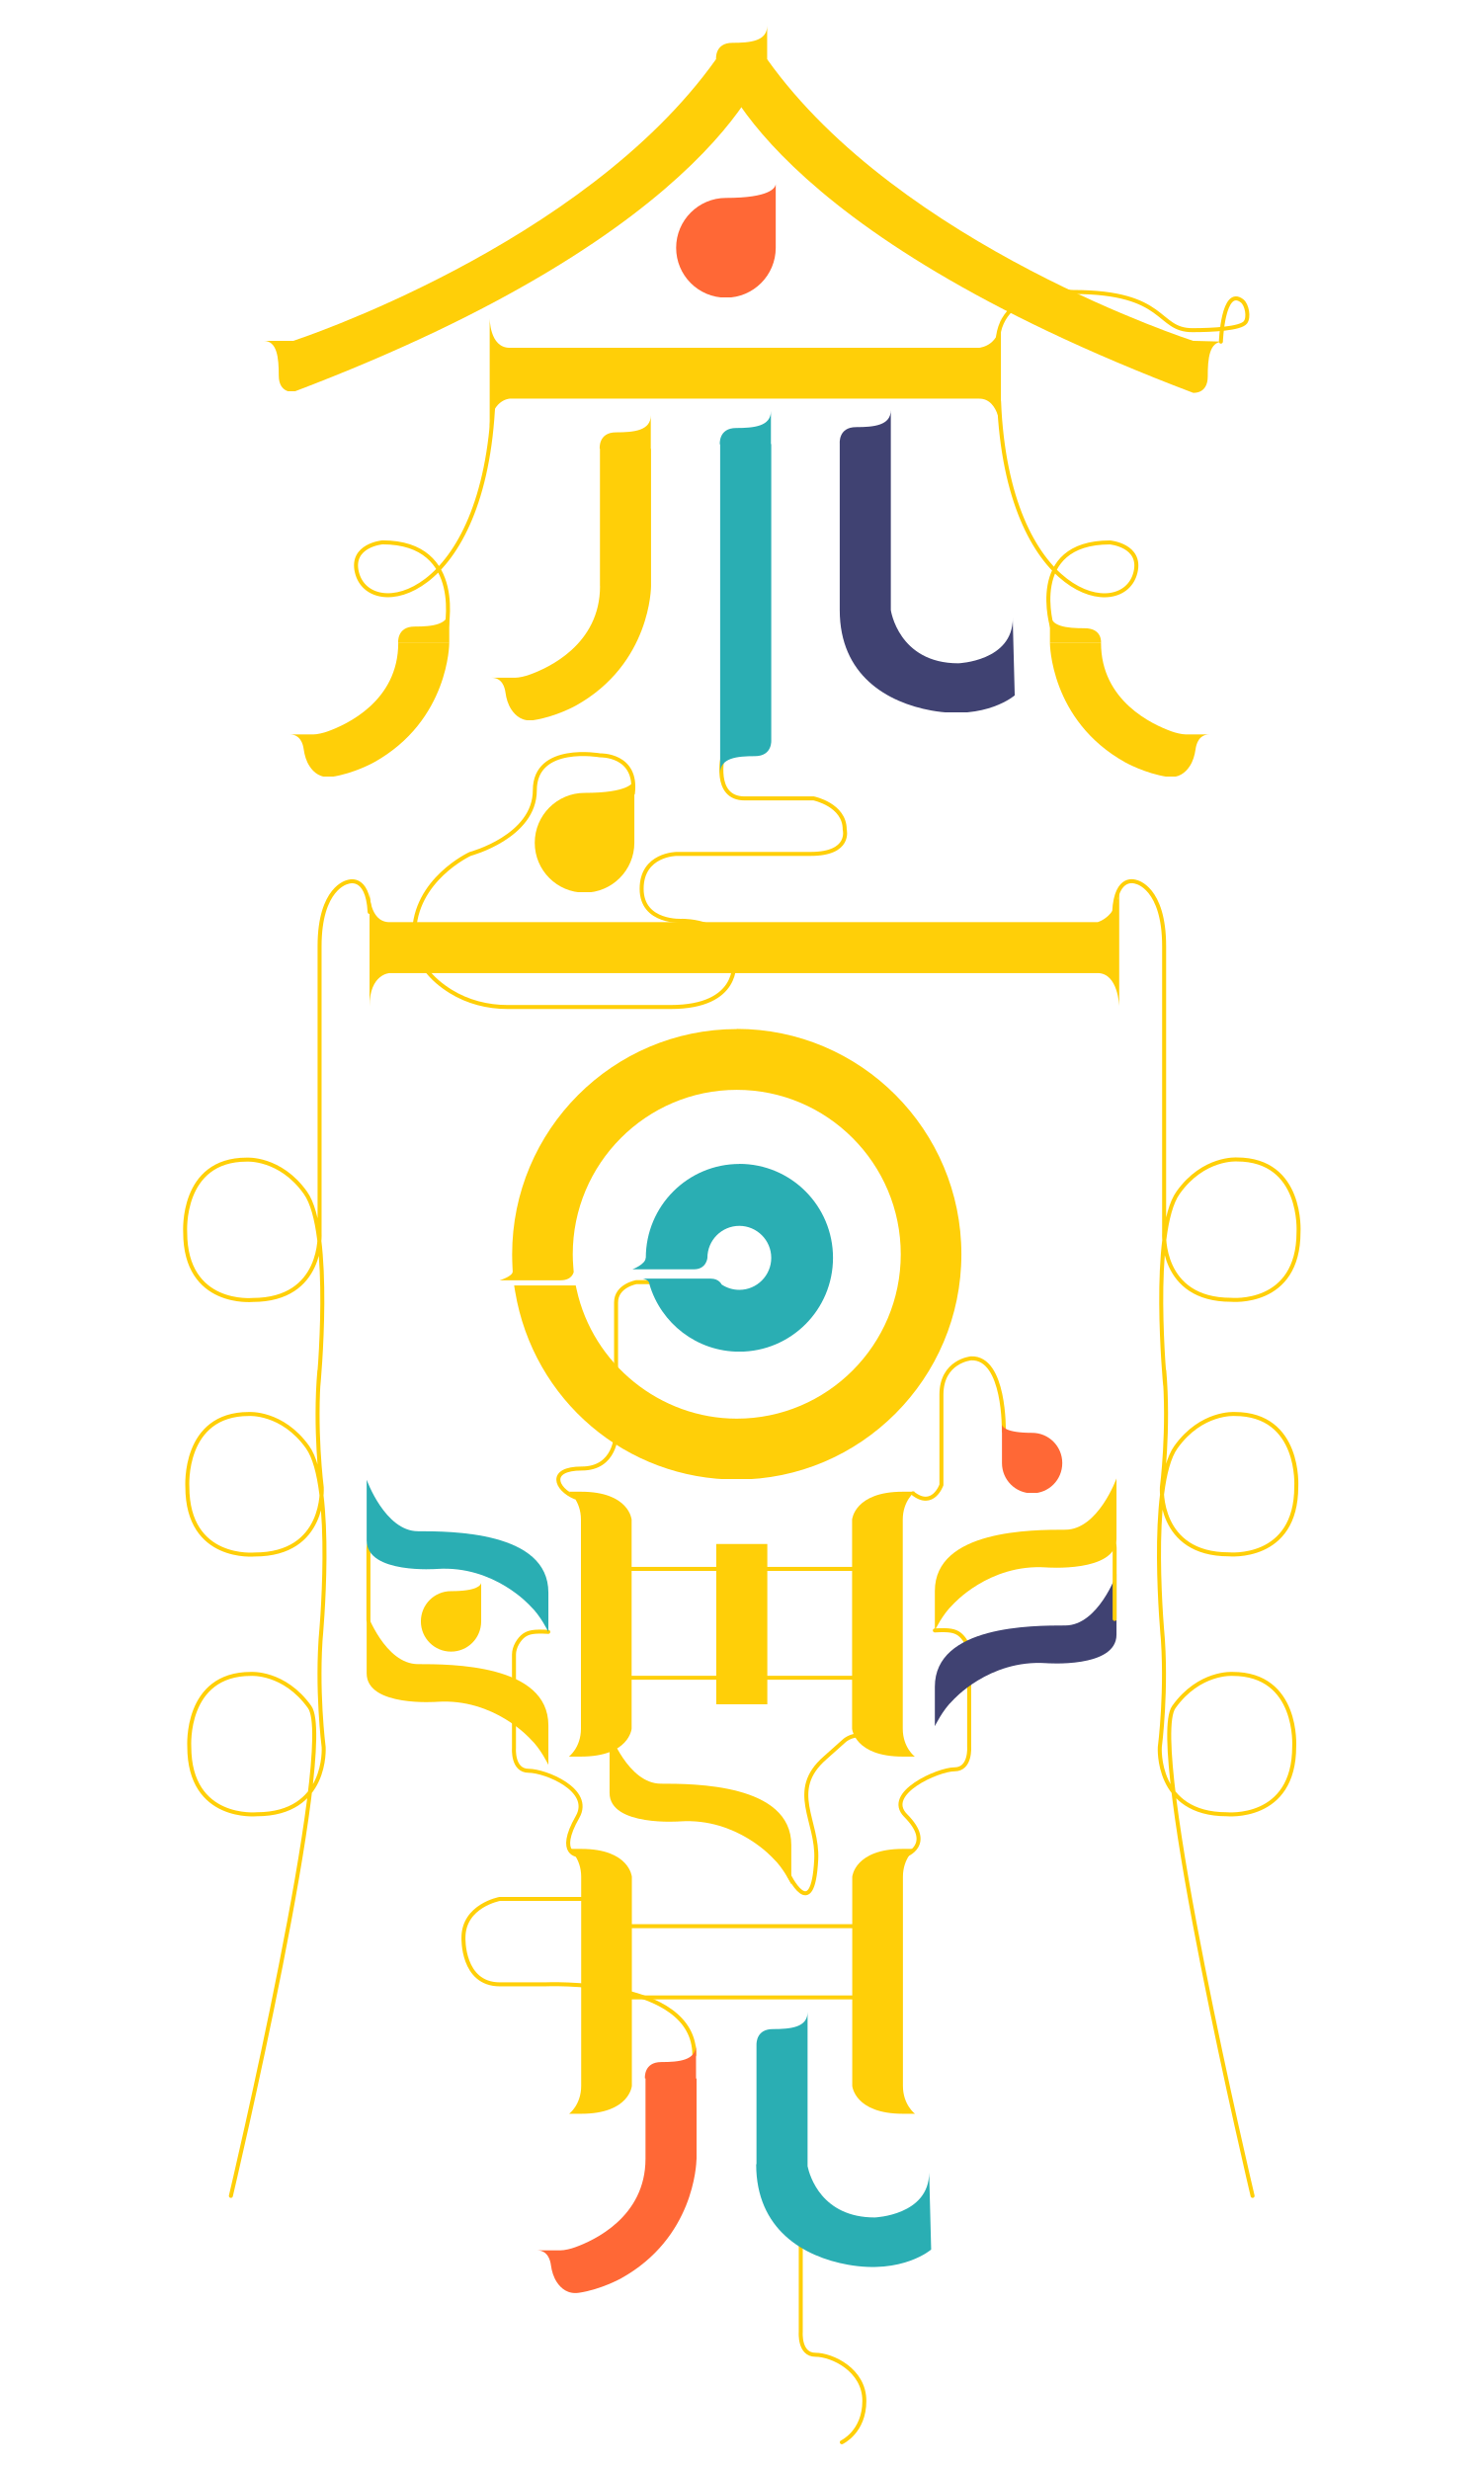
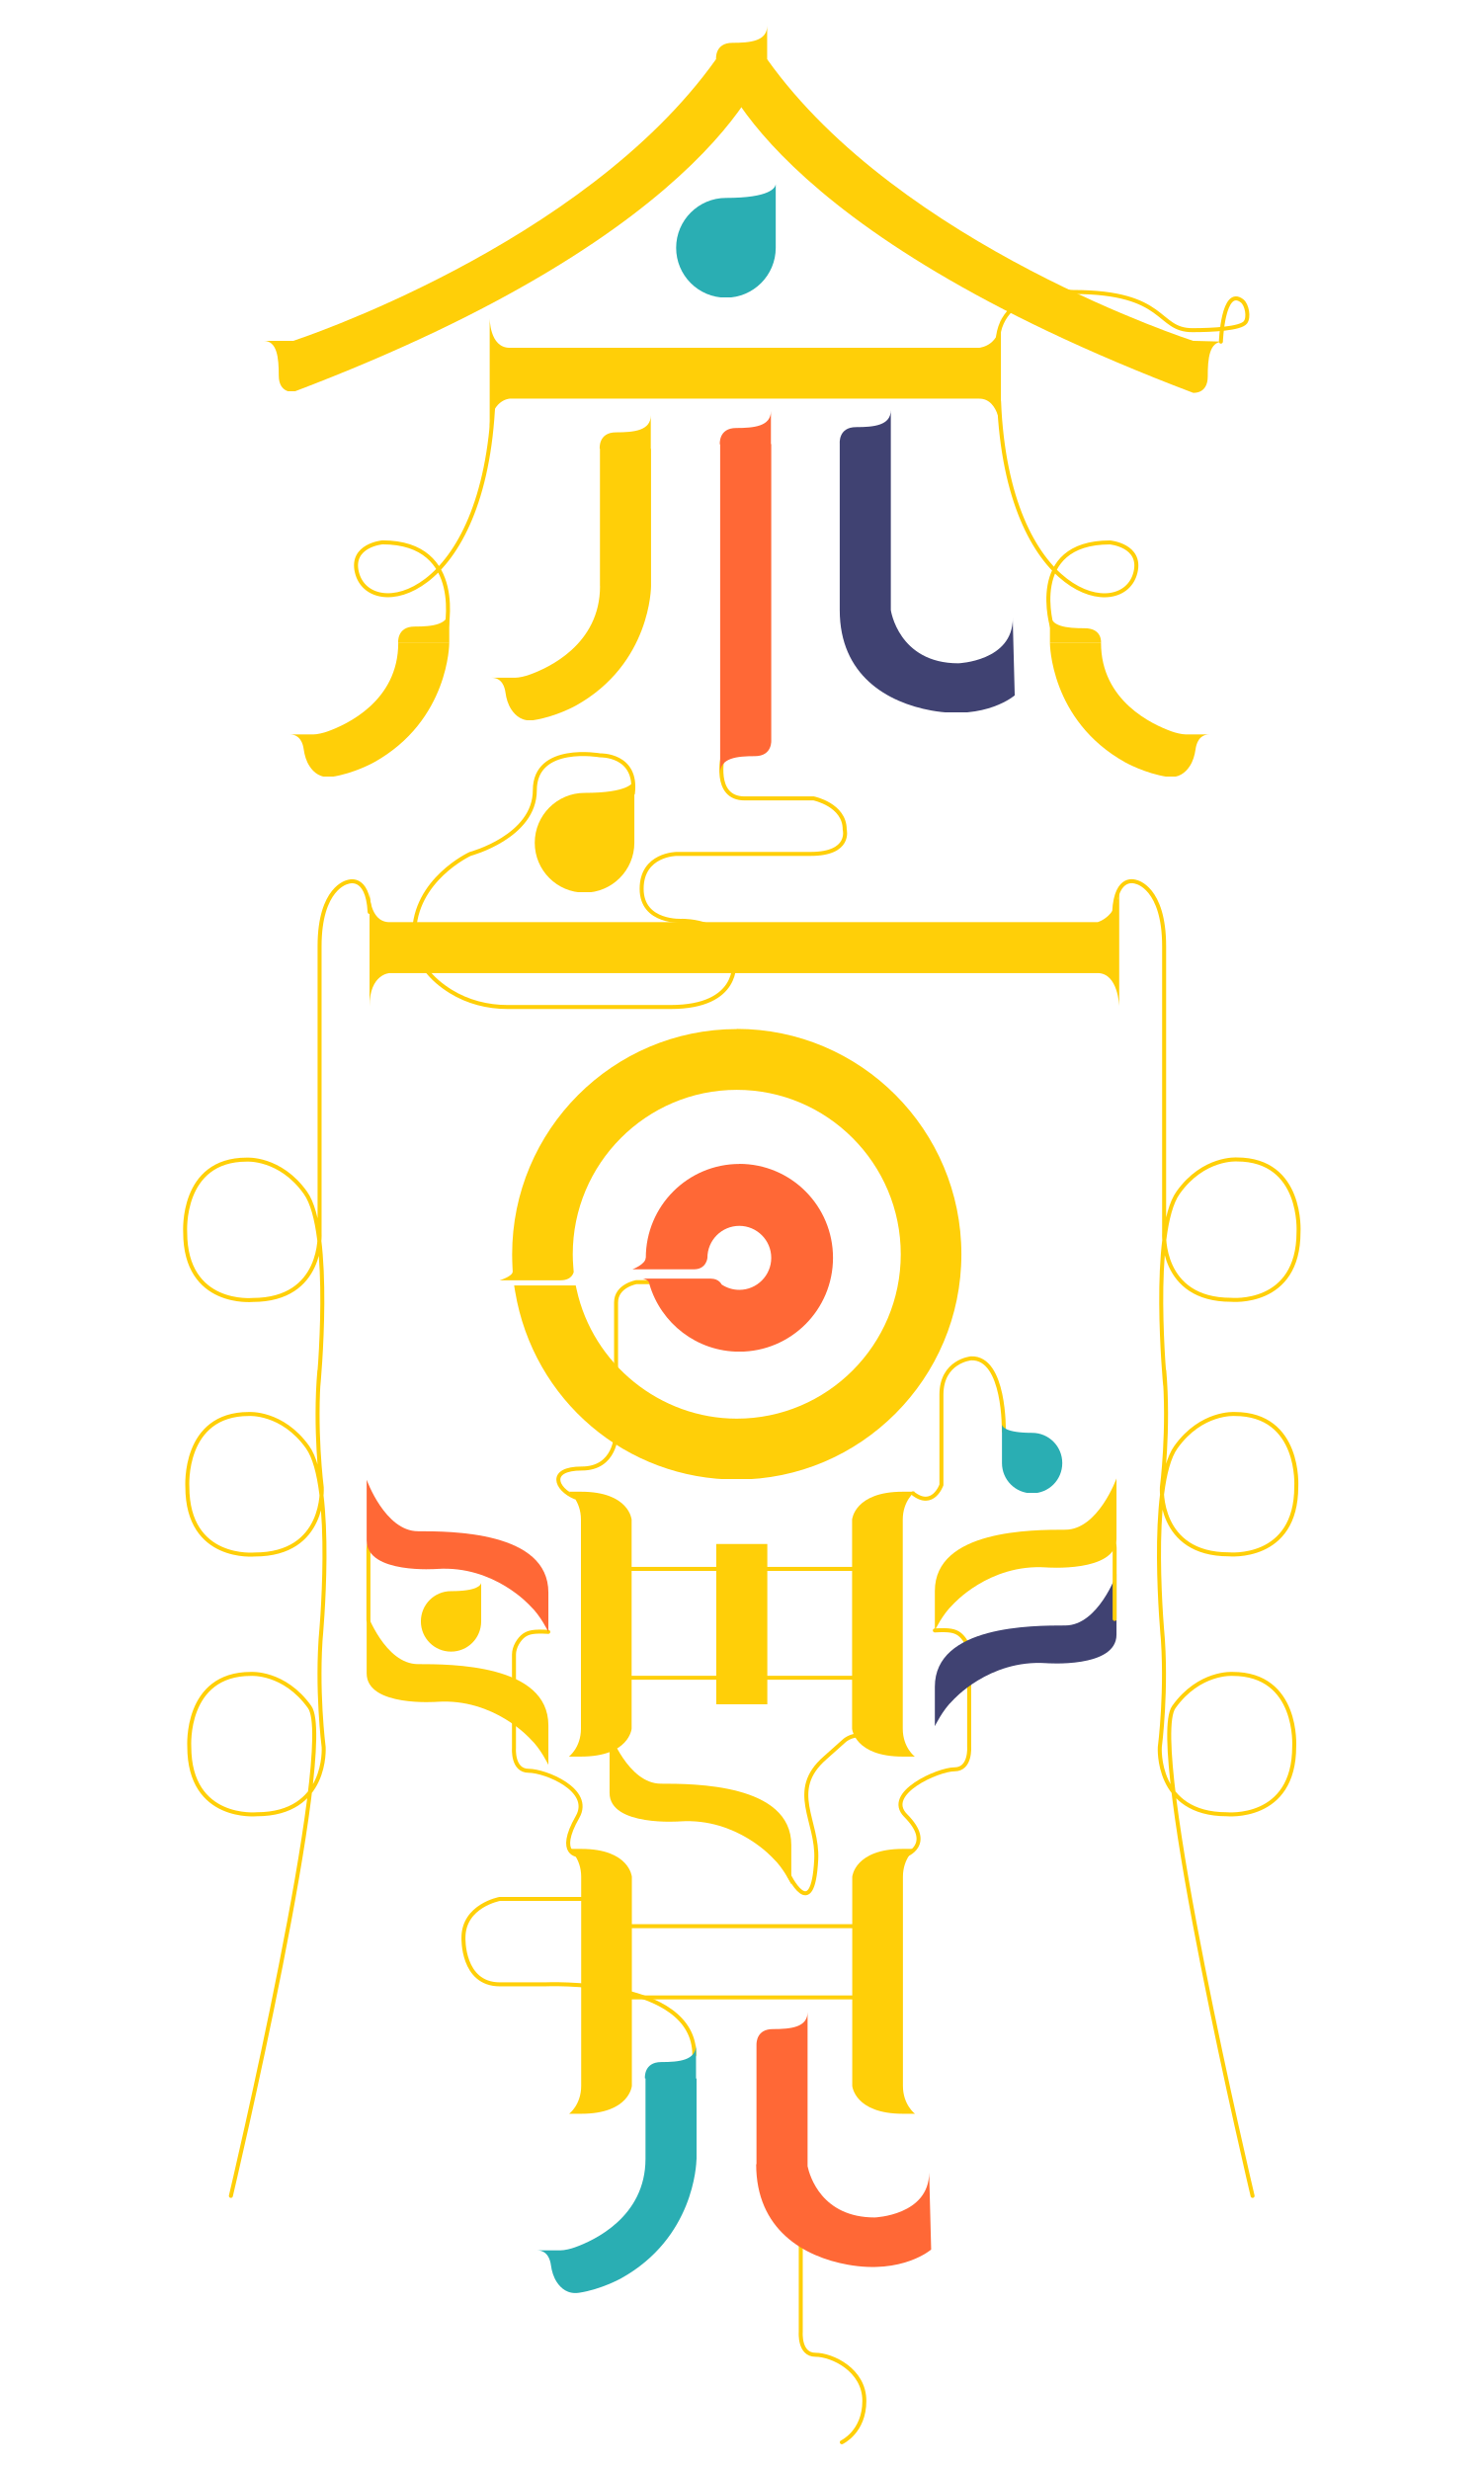
<svg xmlns="http://www.w3.org/2000/svg" id="mid01" viewBox="0 0 185 308">
  <defs>
    <style>
+       
      .stroke-width {
        stroke-width: .5px;
      }

      .stroke-linecap{
        stroke-linecap: round;
      }

-       .stroke-color-2 {
+       .stroke-color-1 {
        stroke: #ff6836;
      }

-       .stroke-color-4 {
+       .stroke-color-2 {
        stroke: #2aaeb3;
      }

      .stroke-color-3 {
        stroke: #404272;
      }

-       .stroke-color-1 {
+       .stroke-color-4 {
        stroke: #ffcf08;
      }
    </style>
-     <linearGradient id="color-2" gradientTransform="rotate(90)">
+     <linearGradient id="color-1" gradientTransform="rotate(90)">
      <stop offset="0%" stop-color="#ff6836" />
      <stop offset="100%" stop-color="#ff6836" />
      <stop offset="100%" stop-color="white" />
    </linearGradient>
-     <linearGradient id="color-4" gradientTransform="rotate(90)">
+     <linearGradient id="color-2" gradientTransform="rotate(90)">
      <stop offset="0%" stop-color="#2aaeb3" />
      <stop offset="100%" stop-color="#2aaeb3" />
      <stop offset="100%" stop-color="white" />
    </linearGradient>
    <linearGradient id="color-3" gradientTransform="rotate(90)">
      <stop offset="0%" stop-color="#404272" />
      <stop offset="100%" stop-color="#404272" />
      <stop offset="100%" stop-color="white" />
    </linearGradient>
-     <linearGradient id="color-1" gradientTransform="rotate(90)">
+     <linearGradient id="color-4" gradientTransform="rotate(90)">
      <stop offset="0%" stop-color="#ffcf08" />
      <stop offset="100%" stop-color="#ffcf08" />
      <stop offset="100%" stop-color="white" />
    </linearGradient>
  </defs>
-   <path class="stroke-width stroke-linecap stroke-color-1" d="m152.24,42.6s.25-6.95,2.65-5.07c.59.47.89,2.02.41,2.66-.59.79-4.07.98-6.62.98-4.52,0-3.05-4.76-14.87-4.76,0,0-8.99-.75-9.41,6.08" fill="none" />
-   <path class="stroke-width stroke-linecap stroke-color-1" d="m55.58,78.8s2.6-11.17-7.89-11.17c0,0-4,.36-3.19,3.73,1.51,6.29,15.97,3.47,17.02-21.32" fill="none" />
-   <path class="stroke-width stroke-linecap stroke-color-1" d="m131.22,78.31s-3.31-10.67,7.18-10.67c0,0,4,.36,3.19,3.73-1.51,6.29-15.97,3.47-17.02-21.32" fill="none" />
-   <path class="stroke-width stroke-linecap stroke-color-1" d="m90.15,94.18s-1.3,5.38,2.7,5.38h8.61s3.87.79,3.87,3.88c0,0,.82,3.04-4.25,3.04h-16.7s-4.37.02-4.37,4.35,5.09,3.99,5.09,3.99c0,0,6.43-.09,6.43,5.08,0,0,.82,5.67-7.91,5.67h-20.34c-2.49,0-4.97-.63-7.09-1.95-2.27-1.41-4.55-3.68-4.55-7.11,0-6.81,6.99-10.03,6.99-10.03,0,0,8.06-2.13,8.06-7.94s8.13-4.35,8.13-4.35c0,0,4.69-.16,4.1,4.74" fill="none" />
-   <path class="stroke-width stroke-linecap stroke-color-1" d="m104.13,276.31c-1.89-.11-2.47.06-3.02.43-.62.45-1.26,1.45-1.26,2.39v11.68s-.22,2.82,1.83,2.82,6.1,1.87,6.1,5.75-2.81,5.16-2.81,5.16" fill="none" />
-   <path class="stroke-width stroke-linecap stroke-color-1" d="m116.57,203.31c1.88-.11,2.47.06,3.02.43.62.45,1.26,1.45,1.26,2.39v11.68s.22,2.82-1.83,2.82-8.82,3-6.1,5.75c3.65,3.66-.02,4.97-.02,4.97" fill="none" />
-   <path class="stroke-width stroke-linecap stroke-color-1" d="m78.57,195.64h29.71" fill="none" />
-   <path class="stroke-width stroke-linecap stroke-color-1" d="m78.57,209.21h29.71" fill="none" />
-   <path class="stroke-width stroke-linecap stroke-color-1" d="m86.58,256.24c0-9.65-18.64-8.8-18.64-8.8h-5.62c-4.73,0-4.53-5.81-4.53-5.81,0-4.01,4.52-4.84,4.52-4.84h11.96" fill="none" />
-   <path class="stroke-width stroke-linecap stroke-color-1" d="m98.27,233.63s3.09,6.56,3.51-1.77c.24-4.83-3.56-8.57,1.08-12.64l2.32-2.07s.88-.92,2.27-.72" fill="none" />
-   <path class="stroke-width stroke-linecap stroke-color-1" d="m78.61,240.19h29.71" fill="none" />
-   <path class="stroke-width stroke-linecap stroke-color-1" d="m78.61,249.07h29.71" fill="none" />
-   <path class="stroke-width stroke-linecap stroke-color-1" d="m125.17,178.46s.18-9.23-4.08-9.08c0,0-3.7.34-3.7,4.54v11.24s-1.05,3.02-3.55,1.06" fill="none" />
-   <path class="stroke-width stroke-linecap stroke-color-1" d="m28.79,273.82s13.28-56.13,9.82-60.96c-3.17-4.43-7.33-4.13-7.33-4.13-8.25,0-7.68,9.06-7.68,9.06,0,9.28,8.42,8.44,8.42,8.44,8.89,0,8.34-8.37,8.34-8.37,0,0-.94-7.3-.29-14.61l-.1,1.26s1.85-19.22-1.62-24.06c-3.17-4.43-7.33-4.13-7.33-4.13-8.24,0-7.66,9.08-7.66,9.08,0,9.28,8.42,8.44,8.42,8.44,8.89,0,8.34-8.37,8.34-8.37,0,0-.94-7.3-.29-14.61l-.13,1.93s1.85-19.23-1.62-24.06c-3.16-4.43-7.33-4.13-7.33-4.13-8.24,0-7.66,9.06-7.66,9.06,0,9.27,8.42,8.44,8.42,8.44,8.89,0,8.34-8.37,8.34-8.37v-35.72c0-7.34,3.48-8.02,3.48-8.02,0,0,2.51-1.06,2.76,3.73" fill="none" />
-   <path class="stroke-width stroke-linecap stroke-color-1" d="m156.19,273.82s-13.28-56.13-9.82-60.96c3.17-4.43,7.33-4.13,7.33-4.13,8.25,0,7.68,9.06,7.68,9.06,0,9.28-8.42,8.44-8.42,8.44-8.89,0-8.34-8.37-8.34-8.37,0,0,.95-7.3.29-14.61l.1,1.26s-1.85-19.22,1.62-24.06c3.17-4.43,7.33-4.13,7.33-4.13,8.25,0,7.68,9.06,7.68,9.06,0,9.28-8.42,8.44-8.42,8.44-8.89,0-8.34-8.37-8.34-8.37,0,0,.94-7.3.29-14.61l.12,1.93s-1.85-19.23,1.62-24.06c3.16-4.43,7.33-4.13,7.33-4.13,8.25,0,7.68,9.06,7.68,9.06,0,9.27-8.42,8.44-8.42,8.44-8.89,0-8.34-8.37-8.34-8.37v-35.71c0-7.34-3.47-8.02-3.47-8.02,0,0-2.51-1.06-2.76,3.73" fill="none" />
-   <path class="stroke-width stroke-linecap stroke-color-1" d="m71.7,186.7c-2.44-1.03-3.38-3.58.85-3.58s4.27-4.27,4.27-4.27v-16.44c0-2.09,2.52-2.53,2.52-2.53h1.75" fill="none" />
-   <path class="stroke-width stroke-linecap stroke-color-1" d="m68.37,203.49c-1.88-.11-2.47.06-3.02.43-.63.45-1.26,1.45-1.26,2.39v11.68s-.22,2.82,1.83,2.82,8.02,2.38,6.1,5.75c-2.74,4.78.18,4.78.18,4.78" fill="none" />
-   <path class="stroke-width stroke-linecap stroke-color-1" d="m45.94,202.06v-8.89c0-1.91,2.52-2.31,2.52-2.31h1.75" fill="none" />
+   <path class="stroke-width stroke-linecap stroke-color-4" d="m152.24,42.6s.25-6.95,2.65-5.07c.59.47.89,2.02.41,2.66-.59.79-4.07.98-6.62.98-4.52,0-3.05-4.76-14.87-4.76,0,0-8.99-.75-9.41,6.08" fill="none" />
+   <path class="stroke-width stroke-linecap stroke-color-4" d="m55.58,78.8s2.6-11.17-7.89-11.17c0,0-4,.36-3.19,3.73,1.51,6.29,15.97,3.47,17.02-21.32" fill="none" />
+   <path class="stroke-width stroke-linecap stroke-color-4" d="m131.22,78.31s-3.31-10.67,7.18-10.67c0,0,4,.36,3.19,3.73-1.51,6.29-15.97,3.47-17.02-21.32" fill="none" />
+   <path class="stroke-width stroke-linecap stroke-color-4" d="m90.15,94.18s-1.3,5.38,2.7,5.38h8.61s3.87.79,3.87,3.88c0,0,.82,3.04-4.25,3.04h-16.7s-4.37.02-4.37,4.35,5.09,3.99,5.09,3.99c0,0,6.43-.09,6.43,5.08,0,0,.82,5.67-7.91,5.67h-20.34c-2.49,0-4.97-.63-7.09-1.95-2.27-1.41-4.55-3.68-4.55-7.11,0-6.81,6.99-10.03,6.99-10.03,0,0,8.06-2.13,8.06-7.94s8.13-4.35,8.13-4.35c0,0,4.69-.16,4.1,4.74" fill="none" />
+   <path class="stroke-width stroke-linecap stroke-color-4" d="m104.13,276.31c-1.89-.11-2.47.06-3.02.43-.62.45-1.26,1.45-1.26,2.39v11.68s-.22,2.82,1.83,2.82,6.1,1.87,6.1,5.75-2.81,5.16-2.81,5.16" fill="none" />
+   <path class="stroke-width stroke-linecap stroke-color-4" d="m116.57,203.31c1.88-.11,2.47.06,3.02.43.62.45,1.26,1.45,1.26,2.39v11.68s.22,2.82-1.83,2.82-8.82,3-6.1,5.75c3.65,3.66-.02,4.97-.02,4.97" fill="none" />
+   <path class="stroke-width stroke-linecap stroke-color-4" d="m78.57,195.64h29.71" fill="none" />
+   <path class="stroke-width stroke-linecap stroke-color-4" d="m78.57,209.21h29.71" fill="none" />
+   <path class="stroke-width stroke-linecap stroke-color-4" d="m86.58,256.24c0-9.65-18.64-8.8-18.64-8.8h-5.62c-4.73,0-4.53-5.81-4.53-5.81,0-4.01,4.52-4.84,4.52-4.84h11.96" fill="none" />
+   <path class="stroke-width stroke-linecap stroke-color-4" d="m98.27,233.63s3.09,6.56,3.51-1.77c.24-4.83-3.56-8.57,1.08-12.64l2.32-2.07s.88-.92,2.27-.72" fill="none" />
+   <path class="stroke-width stroke-linecap stroke-color-4" d="m78.61,240.19h29.71" fill="none" />
+   <path class="stroke-width stroke-linecap stroke-color-4" d="m78.61,249.07h29.71" fill="none" />
+   <path class="stroke-width stroke-linecap stroke-color-4" d="m125.17,178.46s.18-9.23-4.08-9.08c0,0-3.7.34-3.7,4.54v11.24s-1.05,3.02-3.55,1.06" fill="none" />
+   <path class="stroke-width stroke-linecap stroke-color-4" d="m28.79,273.82s13.28-56.13,9.82-60.96c-3.17-4.43-7.33-4.13-7.33-4.13-8.25,0-7.68,9.06-7.68,9.06,0,9.28,8.42,8.44,8.42,8.44,8.89,0,8.34-8.37,8.34-8.37,0,0-.94-7.3-.29-14.61l-.1,1.26s1.85-19.22-1.62-24.06c-3.17-4.43-7.33-4.13-7.33-4.13-8.24,0-7.66,9.08-7.66,9.08,0,9.28,8.42,8.44,8.42,8.44,8.89,0,8.34-8.37,8.34-8.37,0,0-.94-7.3-.29-14.61l-.13,1.93s1.85-19.23-1.62-24.06c-3.16-4.43-7.33-4.13-7.33-4.13-8.24,0-7.66,9.06-7.66,9.06,0,9.27,8.42,8.44,8.42,8.44,8.89,0,8.34-8.37,8.34-8.37v-35.72c0-7.34,3.48-8.02,3.48-8.02,0,0,2.51-1.06,2.76,3.73" fill="none" />
+   <path class="stroke-width stroke-linecap stroke-color-4" d="m156.19,273.82s-13.28-56.13-9.82-60.96c3.17-4.43,7.33-4.13,7.33-4.13,8.25,0,7.68,9.06,7.68,9.06,0,9.28-8.42,8.44-8.42,8.44-8.89,0-8.34-8.37-8.34-8.37,0,0,.95-7.3.29-14.61l.1,1.26s-1.85-19.22,1.62-24.06c3.17-4.43,7.33-4.13,7.33-4.13,8.25,0,7.68,9.06,7.68,9.06,0,9.28-8.42,8.44-8.42,8.44-8.89,0-8.34-8.37-8.34-8.37,0,0,.94-7.3.29-14.61l.12,1.93s-1.85-19.23,1.62-24.06c3.16-4.43,7.33-4.13,7.33-4.13,8.25,0,7.68,9.06,7.68,9.06,0,9.27-8.42,8.44-8.42,8.44-8.89,0-8.34-8.37-8.34-8.37v-35.71c0-7.34-3.47-8.02-3.47-8.02,0,0-2.51-1.06-2.76,3.73" fill="none" />
+   <path class="stroke-width stroke-linecap stroke-color-4" d="m71.7,186.7c-2.44-1.03-3.38-3.58.85-3.58s4.27-4.27,4.27-4.27v-16.44c0-2.09,2.52-2.53,2.52-2.53h1.75" fill="none" />
+   <path class="stroke-width stroke-linecap stroke-color-4" d="m68.37,203.49c-1.88-.11-2.47.06-3.02.43-.63.45-1.26,1.45-1.26,2.39v11.68s-.22,2.82,1.83,2.82,8.02,2.38,6.1,5.75c-2.74,4.78.18,4.78.18,4.78" fill="none" />
+   <path class="stroke-width stroke-linecap stroke-color-4" d="m45.94,202.06v-8.89c0-1.91,2.52-2.31,2.52-2.31h1.75" fill="none" />
  <path class="color-2" d="m90.52,37.12c3.42,0,6.21-2.79,6.21-6.22v-7.92c-.07.46-.74,1.7-6.21,1.7-3.42,0-6.21,2.79-6.21,6.22s2.77,6.22,6.21,6.22Z" fill="url(#color-2)" />
  <path class="color-2" d="m128.7,186.21c-2.08,0-3.76-1.68-3.76-3.77v-4.8c.04.27.46,1.03,3.76,1.03,2.08,0,3.76,1.68,3.76,3.77s-1.68,3.77-3.76,3.77Z" fill="url(#color-2)" />
  <path class="color-2" d="m82.46,257.13c-2.24,0-2.04,2.04-2.04,2.04h.07v10.03c0,7.26-6.46,10.2-8.79,11.03-.48.18-1.3.38-1.8.38h-2.94c1.32,0,1.65,1.18,1.74,1.85.1.75.32,1.48.73,2.11.52.79,1.39,1.54,2.77,1.33,2.76-.41,5.25-1.8,5.25-1.8,9.06-5.03,9.38-14.19,9.4-14.86h.01v-10.06h-.07v-4.18c0,1.92-2.09,2.13-4.33,2.13h0Z" fill="url(#color-2)" />
  <path class="color-3" d="m126.29,77.1c0,5.36-6.79,5.61-6.79,5.61-7.48,0-8.42-6.64-8.42-6.64h0v-24.94c0,1.92-2.09,2.13-4.33,2.13s-2.04,2.04-2.04,2.04v20.77c0,8.15,5.92,11.53,11.43,12.53,6.83,1.23,10.39-1.89,10.39-1.89l-.25-9.61Z" fill="url(#color-3)" />
  <path class="color-3" d="m139.23,196.27s-2.3,6.42-6.4,6.42-16.26,0-16.26,7.64v4.92s.98-2.04,2.23-3.21c0,0,4.5-5.12,11.64-4.65,0,0,8.78.68,8.78-3.55v-7.57h0Z" fill="url(#color-3)" />
-   <path class="color-4" d="m96.17,92.25v-36.88h-.04v-4.13c0,1.92-2.09,2.13-4.33,2.13s-2.04,2.04-2.04,2.04h.04v41.01c0-1.92,2.09-2.13,4.33-2.13s2.04-2.04,2.04-2.04Z" fill="url(#color-4)" />
-   <path class="color-4" d="m45.72,184.52s2.3,6.42,6.4,6.42,16.26,0,16.26,7.64v4.92s-.98-2.04-2.23-3.21c0,0-4.5-5.12-11.64-4.65,0,0-8.79.68-8.79-3.55v-7.57h0Z" fill="url(#color-4)" />
-   <path class="color-4" d="m100.7,255.06v15.06c.26,1.22,1.77,6.39,8.37,6.39,0,0,6.79-.25,6.79-5.61l.25,9.61s-3.57,3.12-10.39,1.89c-5.51-.99-11.43-4.38-11.43-12.53h.04v-14.87c-.01-.35.05-1.98,2.04-1.98,2.24,0,4.33-.21,4.33-2.13v4.18Z" fill="url(#color-4)" />
-   <path class="color-4" d="m92.21,145.14c-6.45,0-11.68,5.24-11.68,11.71h-.02c0,.8-1.65,1.43-1.65,1.43h7.66c1.58,0,1.69-1.43,1.69-1.43h0c0-2.21,1.79-3.99,3.98-3.99s3.98,1.79,3.98,3.99-1.79,3.99-3.98,3.99c-.82,0-1.58-.25-2.21-.67,0,0-.31-.73-1.35-.73h-8.48s.84.12.84.73c1.43,4.85,5.9,8.38,11.2,8.38h0c6.45,0,11.68-5.24,11.68-11.71s-5.23-11.71-11.68-11.71h0Z" fill="url(#color-4)" />
-   <path class="color-1" d="m122.12,43.37h-58.56c-2.55,0-2.5-3.75-2.5-3.75v14.24c0-4.06,2.51-4.15,2.51-4.15h58.54c2.59,0,2.7,4.15,2.7,4.15v-14.36c0,3.61-2.49,3.81-2.69,3.87Z" fill="url(#color-1)" />
-   <path class="color-1" d="m72.89,111.31c3.42,0,6.21-2.79,6.21-6.22v-7.92c-.07.46-.75,1.7-6.21,1.7-3.42,0-6.21,2.79-6.21,6.22s2.77,6.22,6.21,6.22Z" fill="url(#color-1)" />
-   <path class="color-1" d="m56.02,80.17s0,9.67-9.4,14.9c0,0-2.49,1.39-5.25,1.8-1.38.2-2.26-.53-2.77-1.33-.41-.62-.62-1.35-.73-2.11-.09-.68-.43-1.85-1.74-1.85h2.94c.5,0,1.32-.2,1.8-.38,2.33-.84,8.79-3.77,8.79-11.03" fill="url(#color-1)" />
-   <path class="color-1" d="m130.92,80.17s0,9.67,9.4,14.9c0,0,2.49,1.39,5.25,1.8,1.39.2,2.26-.53,2.78-1.33.41-.62.62-1.35.73-2.11.09-.68.43-1.85,1.74-1.85h-2.94c-.5,0-1.32-.2-1.8-.38-2.33-.84-8.79-3.77-8.79-11.03" fill="url(#color-1)" />
-   <path class="color-1" d="m74.82,73.1c0,7.26-6.46,10.2-8.79,11.03-.48.18-1.3.38-1.8.38h-2.94c1.32,0,1.65,1.18,1.74,1.85.1.75.32,1.48.73,2.11.52.79,1.39,1.54,2.77,1.33,2.76-.41,5.25-1.8,5.25-1.8,9.41-5.22,9.4-14.9,9.4-14.9h0v-17.14h-.03v-4.18c0,1.92-2.09,2.13-4.33,2.13s-2.04,2.04-2.04,2.04h.03v17.14h.01Z" fill="url(#color-1)" />
-   <path class="color-1" d="m137.29,80.17s.2-1.83-2.04-1.83-4.33-.2-4.33-1.9v3.73h6.37Z" fill="url(#color-1)" />
-   <path class="color-1" d="m49.65,80.17s-.2-2.04,2.04-2.04,4.33-.21,4.33-2.13v4.18h-6.37Z" fill="url(#color-1)" />
-   <path class="color-1" d="m89.28,7.39c-16.56,23.31-52.7,35.11-52.7,35.11h-3.72c1.7,0,1.9,2.09,1.9,4.33s1.83,2.04,1.83,2.04C90.26,28.54,95.66,7.39,95.66,7.39h-6.37Z" fill="url(#color-1)" />
-   <path class="color-1" d="m148.77,42.5s-36.54-11.8-53.11-35.11V3.21c0,1.92-2.09,2.13-4.33,2.13s-2.04,2.04-2.04,2.04c.13.65,5.8,21.26,59.48,41.6,0,0,1.83.2,1.83-2.04s.19-4.34,1.9-4.34l-3.72-.1h0Z" fill="url(#color-1)" />
-   <path class="color-1" d="m136.85,114.99H48.48c-2.45-.1-2.4-3.74-2.4-3.74v14.24c0-4.06,2.51-4.15,2.51-4.15h88.27c2.59,0,2.7,4.14,2.7,4.14v-4.15h0v-10.8c0,3.76-2.7,4.46-2.7,4.46h0Z" fill="url(#color-1)" />
-   <path class="stroke-width stroke-linecap stroke-color-1" d="m138.99,201.88v-8.89c0-1.91-2.52-2.31-2.52-2.31h-1.75" fill="none" />
-   <path class="color-1" d="m56.24,205.95c2.08,0,3.76-1.68,3.76-3.77v-4.8c-.04.27-.46,1.03-3.76,1.03-2.08,0-3.76,1.68-3.76,3.77s1.68,3.77,3.76,3.77Z" fill="url(#color-1)" />
-   <path class="color-1" d="m45.72,201.09s2.3,6.42,6.4,6.42,16.26,0,16.26,7.64v4.92s-.98-2.04-2.23-3.21c0,0-4.5-5.12-11.64-4.65,0,0-8.79.68-8.79-3.55v-7.57h0Z" fill="url(#color-1)" />
-   <path class="color-1" d="m139.23,184.33s-2.3,6.42-6.4,6.42-16.26,0-16.26,7.64v4.92s.98-2.04,2.23-3.21c0,0,4.5-5.12,11.64-4.65,0,0,8.78.68,8.78-3.55v-7.57h0Z" fill="url(#color-1)" />
-   <path class="color-1" d="m72.44,186.01h-1.5s1.5,1.13,1.5,3.48v26.07c0,2.36-1.5,3.48-1.5,3.48h1.5c6.03,0,6.32-3.48,6.32-3.48v-26.07s-.29-3.48-6.32-3.48Z" fill="url(#color-1)" />
-   <path class="color-1" d="m112.57,186.01h1.5s-1.5,1.13-1.5,3.48v26.07c0,2.36,1.5,3.48,1.5,3.48h-1.5c-6.03,0-6.32-3.48-6.32-3.48v-26.07s.29-3.48,6.32-3.48Z" fill="url(#color-1)" />
-   <path class="color-1" d="m89.31,212.52h6.37v-19.99h-6.37v19.99Z" fill="url(#color-1)" />
-   <path class="color-1" d="m76.01,216s2.3,6.42,6.4,6.42,16.26,0,16.26,7.64v4.92s-.98-2.04-2.23-3.21c0,0-4.5-5.12-11.64-4.65,0,0-8.79.68-8.79-3.55v-7.57h0Z" fill="url(#color-1)" />
-   <path class="color-1" d="m72.47,230.55h-1.5s1.5,1.13,1.5,3.48v26.07c0,2.36-1.5,3.48-1.5,3.48h1.5c6.03,0,6.32-3.48,6.32-3.48v-26.07s-.29-3.48-6.32-3.48Z" fill="url(#color-1)" />
-   <path class="color-1" d="m112.59,230.55h1.5s-1.5,1.13-1.5,3.48v26.07c0,2.36,1.5,3.48,1.5,3.48h-1.5c-6.03,0-6.32-3.48-6.32-3.48v-26.07s.29-3.48,6.32-3.48Z" fill="url(#color-1)" />
-   <path class="color-1" d="m91.88,128.32h0c-15.45,0-28.02,12.59-28.02,28.1,0,.52.02,1.03.04,1.54l.03.6c-.02.62-1.64,1.09-1.64,1.09h7.59c1.56,0,1.67-1.11,1.67-1.11h-.02l-.05-.67c-.04-.48-.06-.97-.06-1.47,0-11.3,9.17-20.5,20.45-20.5s20.45,9.2,20.45,20.5-9.17,20.5-20.45,20.5c-9.53,0-17.93-6.78-19.97-16.11l-.11-.5h-7.68l.12.73c2.26,13.6,13.88,23.48,27.63,23.48,15.45,0,28.02-12.6,28.02-28.1s-12.57-28.1-28.02-28.1h.01Z" fill="url(#color-1)" />
+   <path class="color-1" d="m96.17,92.25v-36.88h-.04v-4.13c0,1.92-2.09,2.13-4.33,2.13s-2.04,2.04-2.04,2.04h.04v41.01c0-1.92,2.09-2.13,4.33-2.13s2.04-2.04,2.04-2.04Z" fill="url(#color-1)" />
+   <path class="color-1" d="m45.72,184.52s2.3,6.42,6.4,6.42,16.26,0,16.26,7.64v4.92s-.98-2.04-2.23-3.21c0,0-4.5-5.12-11.64-4.65,0,0-8.79.68-8.79-3.55v-7.57h0Z" fill="url(#color-1)" />
+   <path class="color-1" d="m100.7,255.06v15.06c.26,1.22,1.77,6.39,8.37,6.39,0,0,6.79-.25,6.79-5.61l.25,9.61s-3.57,3.12-10.39,1.89c-5.51-.99-11.43-4.38-11.43-12.53h.04v-14.87c-.01-.35.05-1.98,2.04-1.98,2.24,0,4.33-.21,4.33-2.13v4.18Z" fill="url(#color-1)" />
+   <path class="color-1" d="m92.21,145.14c-6.45,0-11.68,5.24-11.68,11.71h-.02c0,.8-1.65,1.43-1.65,1.43h7.66c1.58,0,1.69-1.43,1.69-1.43h0c0-2.21,1.79-3.99,3.98-3.99s3.98,1.79,3.98,3.99-1.79,3.99-3.98,3.99c-.82,0-1.58-.25-2.21-.67,0,0-.31-.73-1.35-.73h-8.48s.84.12.84.73c1.43,4.85,5.9,8.38,11.2,8.38h0c6.45,0,11.68-5.24,11.68-11.71s-5.23-11.71-11.68-11.71h0Z" fill="url(#color-1)" />
+   <path class="color-4" d="m122.12,43.37h-58.56c-2.55,0-2.5-3.75-2.5-3.75v14.24c0-4.06,2.51-4.15,2.51-4.15h58.54c2.59,0,2.7,4.15,2.7,4.15v-14.36c0,3.61-2.49,3.81-2.69,3.87Z" fill="url(#color-4)" />
+   <path class="color-4" d="m72.89,111.31c3.42,0,6.21-2.79,6.21-6.22v-7.92c-.07.46-.75,1.7-6.21,1.7-3.42,0-6.21,2.79-6.21,6.22s2.77,6.22,6.21,6.22Z" fill="url(#color-4)" />
+   <path class="color-4" d="m56.02,80.17s0,9.67-9.4,14.9c0,0-2.49,1.39-5.25,1.8-1.38.2-2.26-.53-2.77-1.33-.41-.62-.62-1.35-.73-2.11-.09-.68-.43-1.85-1.74-1.85h2.94c.5,0,1.32-.2,1.8-.38,2.33-.84,8.79-3.77,8.79-11.03" fill="url(#color-4)" />
+   <path class="color-4" d="m130.92,80.17s0,9.67,9.4,14.9c0,0,2.49,1.39,5.25,1.8,1.39.2,2.26-.53,2.78-1.33.41-.62.62-1.35.73-2.11.09-.68.43-1.85,1.74-1.85h-2.94c-.5,0-1.32-.2-1.8-.38-2.33-.84-8.79-3.77-8.79-11.03" fill="url(#color-4)" />
+   <path class="color-4" d="m74.82,73.1c0,7.26-6.46,10.2-8.79,11.03-.48.18-1.3.38-1.8.38h-2.94c1.32,0,1.65,1.18,1.74,1.85.1.75.32,1.48.73,2.11.52.79,1.39,1.54,2.77,1.33,2.76-.41,5.25-1.8,5.25-1.8,9.41-5.22,9.4-14.9,9.4-14.9h0v-17.14h-.03v-4.18c0,1.92-2.09,2.13-4.33,2.13s-2.04,2.04-2.04,2.04h.03v17.14h.01Z" fill="url(#color-4)" />
+   <path class="color-4" d="m137.29,80.17s.2-1.83-2.04-1.83-4.33-.2-4.33-1.9v3.73h6.37Z" fill="url(#color-4)" />
+   <path class="color-4" d="m49.65,80.17s-.2-2.04,2.04-2.04,4.33-.21,4.33-2.13v4.18h-6.37Z" fill="url(#color-4)" />
+   <path class="color-4" d="m89.28,7.39c-16.56,23.31-52.7,35.11-52.7,35.11h-3.72c1.7,0,1.9,2.09,1.9,4.33s1.83,2.04,1.83,2.04C90.26,28.54,95.66,7.39,95.66,7.39h-6.37Z" fill="url(#color-4)" />
+   <path class="color-4" d="m148.77,42.5s-36.54-11.8-53.11-35.11V3.21c0,1.92-2.09,2.13-4.33,2.13s-2.04,2.04-2.04,2.04c.13.65,5.8,21.26,59.48,41.6,0,0,1.83.2,1.83-2.04s.19-4.34,1.9-4.34l-3.72-.1h0Z" fill="url(#color-4)" />
+   <path class="color-4" d="m136.85,114.99H48.48c-2.45-.1-2.4-3.74-2.4-3.74v14.24c0-4.06,2.51-4.15,2.51-4.15h88.27c2.59,0,2.7,4.14,2.7,4.14v-4.15h0v-10.8c0,3.76-2.7,4.46-2.7,4.46h0Z" fill="url(#color-4)" />
+   <path class="stroke-width stroke-linecap stroke-color-4" d="m138.99,201.88v-8.89c0-1.91-2.52-2.31-2.52-2.31h-1.75" fill="none" />
+   <path class="color-4" d="m56.24,205.95c2.08,0,3.76-1.68,3.76-3.77v-4.8c-.04.27-.46,1.03-3.76,1.03-2.08,0-3.76,1.68-3.76,3.77s1.68,3.77,3.76,3.77Z" fill="url(#color-4)" />
+   <path class="color-4" d="m45.72,201.09s2.3,6.42,6.4,6.42,16.26,0,16.26,7.64v4.92s-.98-2.04-2.23-3.21c0,0-4.5-5.12-11.64-4.65,0,0-8.79.68-8.79-3.55v-7.57h0Z" fill="url(#color-4)" />
+   <path class="color-4" d="m139.23,184.33s-2.3,6.42-6.4,6.42-16.26,0-16.26,7.64v4.92s.98-2.04,2.23-3.21c0,0,4.5-5.12,11.64-4.65,0,0,8.78.68,8.78-3.55v-7.57h0Z" fill="url(#color-4)" />
+   <path class="color-4" d="m72.44,186.01h-1.5s1.5,1.13,1.5,3.48v26.07c0,2.36-1.5,3.48-1.5,3.48h1.5c6.03,0,6.32-3.48,6.32-3.48v-26.07s-.29-3.48-6.32-3.48Z" fill="url(#color-4)" />
+   <path class="color-4" d="m112.57,186.01h1.5s-1.5,1.13-1.5,3.48v26.07c0,2.36,1.5,3.48,1.5,3.48h-1.5c-6.03,0-6.32-3.48-6.32-3.48v-26.07s.29-3.48,6.32-3.48Z" fill="url(#color-4)" />
+   <path class="color-4" d="m89.31,212.52h6.37v-19.99h-6.37v19.99Z" fill="url(#color-4)" />
+   <path class="color-4" d="m76.01,216s2.3,6.42,6.4,6.42,16.26,0,16.26,7.64v4.92s-.98-2.04-2.23-3.21c0,0-4.5-5.12-11.64-4.65,0,0-8.79.68-8.79-3.55v-7.57h0Z" fill="url(#color-4)" />
+   <path class="color-4" d="m72.47,230.55h-1.5s1.5,1.13,1.5,3.48v26.07c0,2.36-1.5,3.48-1.5,3.48h1.5c6.03,0,6.32-3.48,6.32-3.48v-26.07s-.29-3.48-6.32-3.48Z" fill="url(#color-4)" />
+   <path class="color-4" d="m112.59,230.55h1.5s-1.5,1.13-1.5,3.48v26.07c0,2.36,1.5,3.48,1.5,3.48h-1.5c-6.03,0-6.32-3.48-6.32-3.48v-26.07s.29-3.48,6.32-3.48Z" fill="url(#color-4)" />
+   <path class="color-4" d="m91.88,128.32h0c-15.45,0-28.02,12.59-28.02,28.1,0,.52.02,1.03.04,1.54l.03.6c-.02.62-1.64,1.09-1.64,1.09h7.59c1.56,0,1.67-1.11,1.67-1.11h-.02l-.05-.67c-.04-.48-.06-.97-.06-1.47,0-11.3,9.17-20.5,20.45-20.5s20.45,9.2,20.45,20.5-9.17,20.5-20.45,20.5c-9.53,0-17.93-6.78-19.97-16.11l-.11-.5h-7.68l.12.73c2.26,13.6,13.88,23.48,27.63,23.48,15.45,0,28.02-12.6,28.02-28.1s-12.57-28.1-28.02-28.1h.01Z" fill="url(#color-4)" />
</svg>
